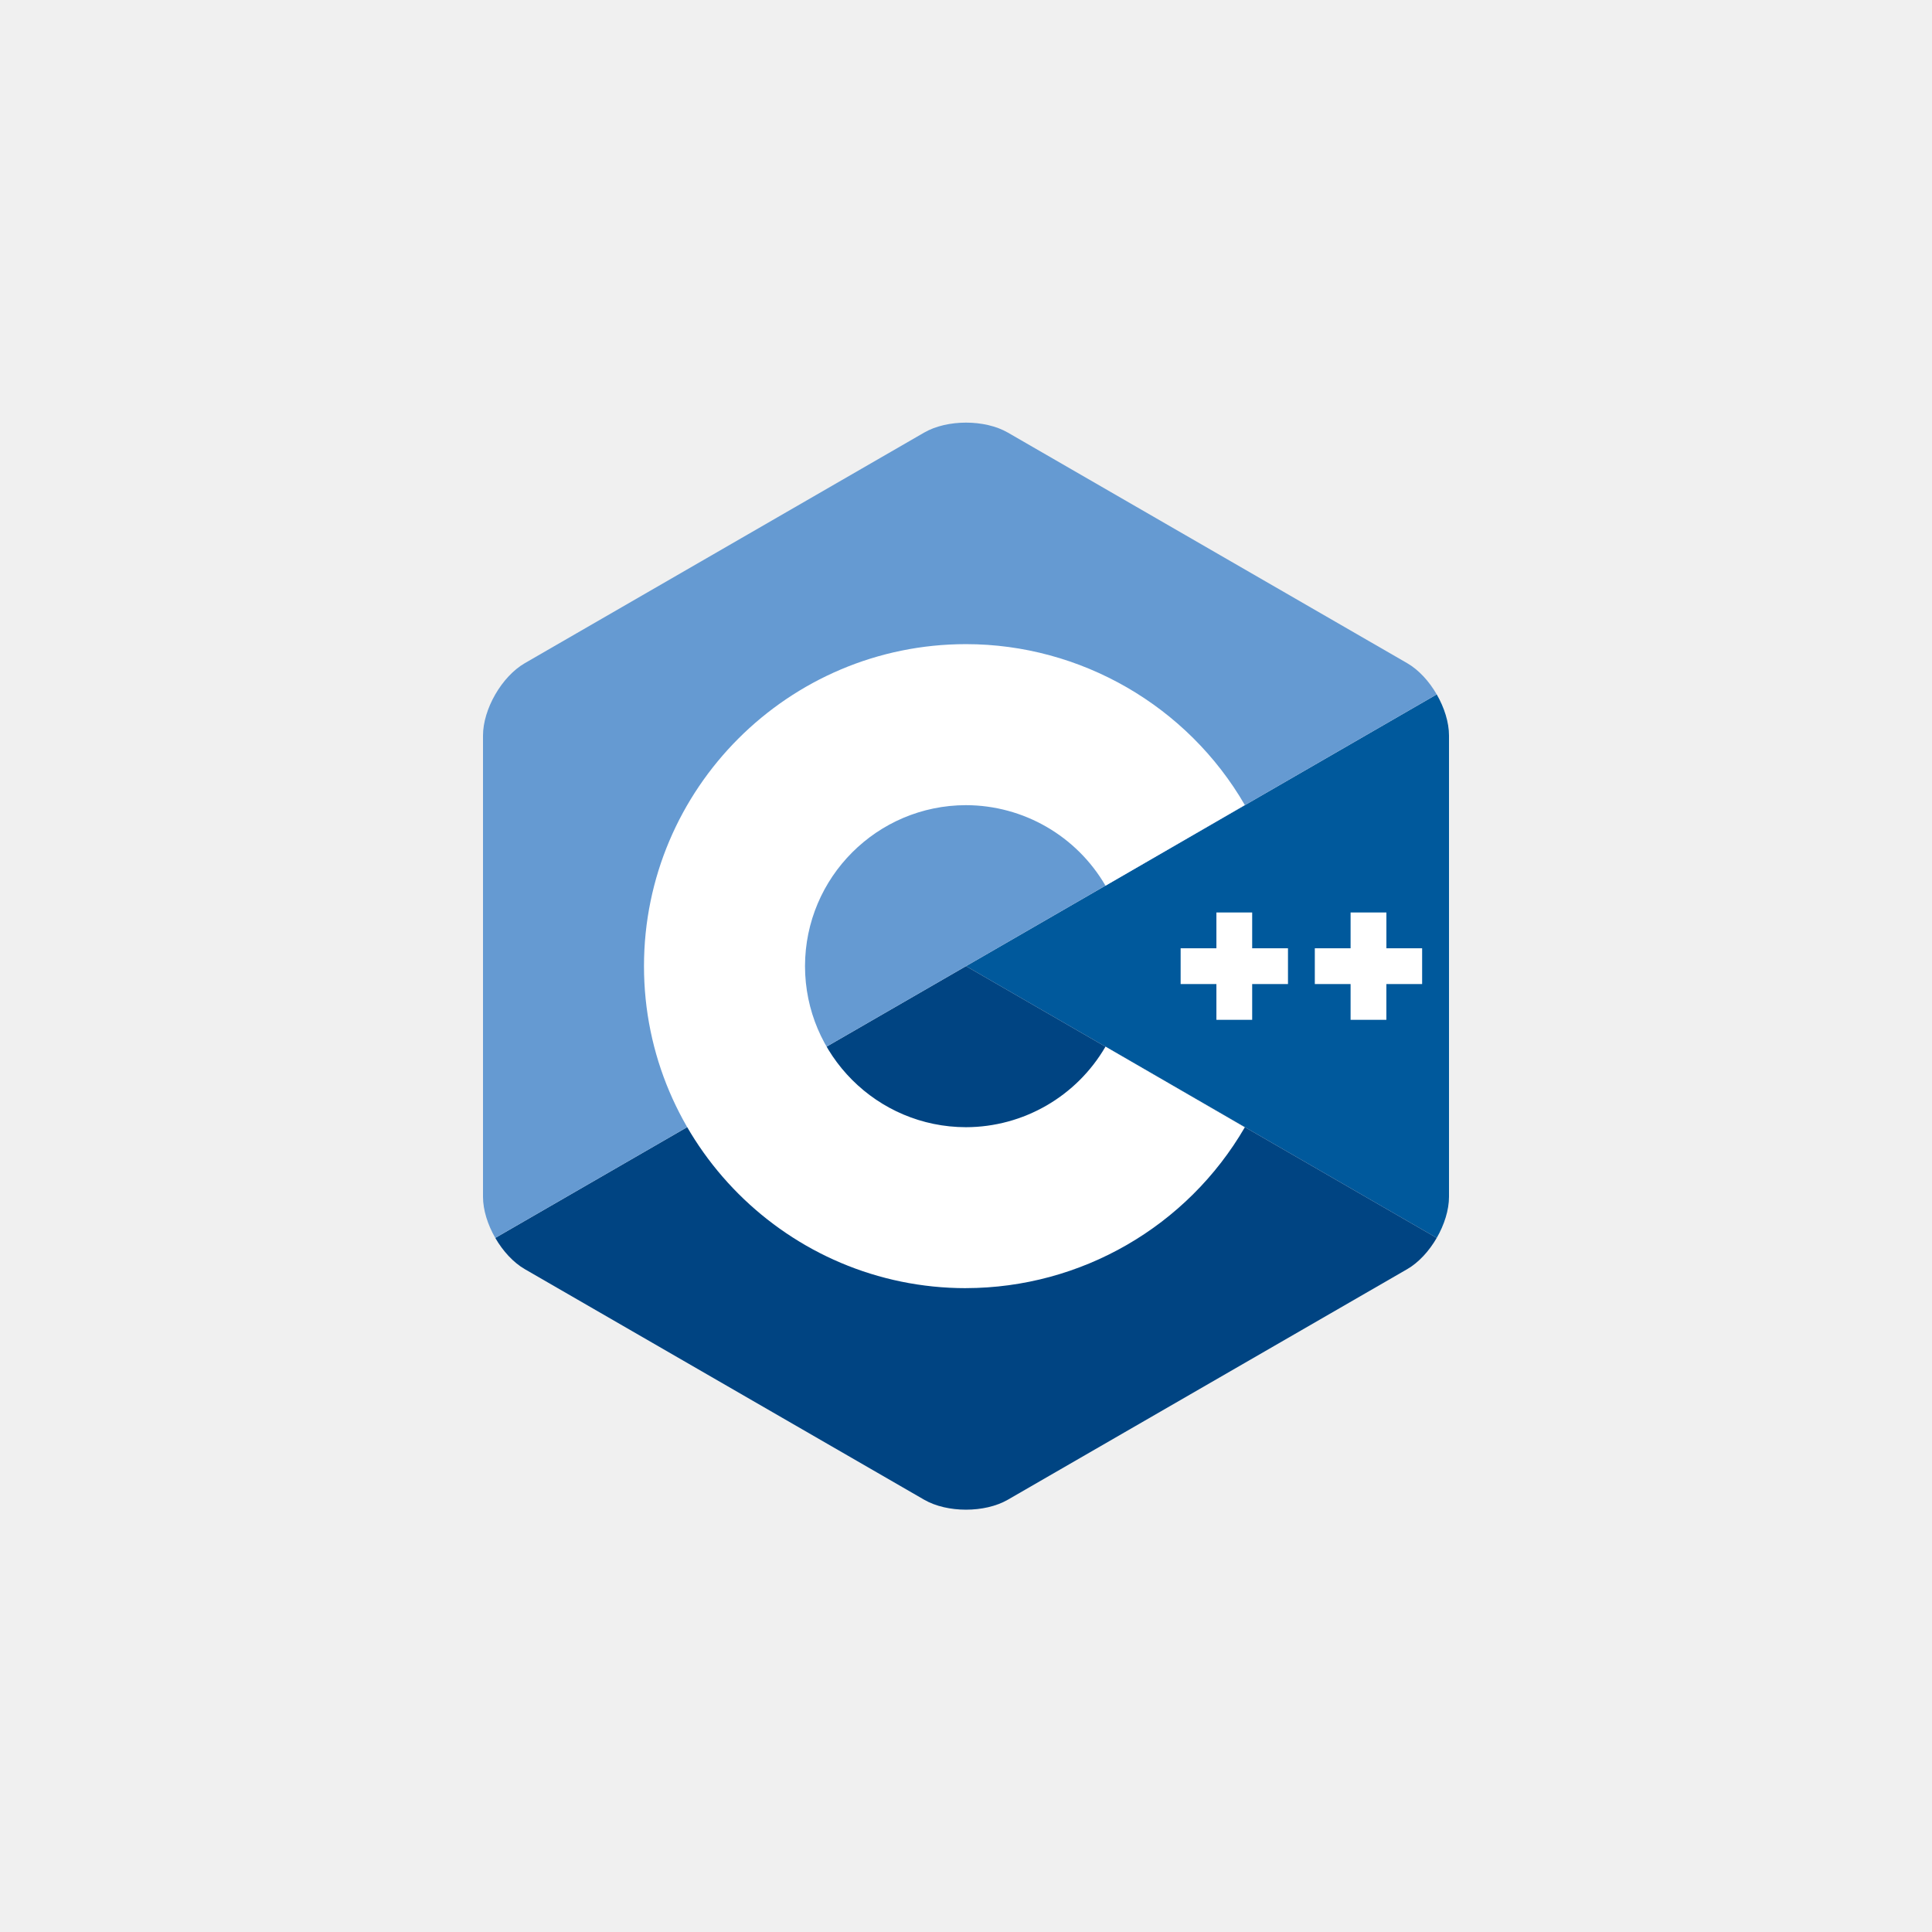
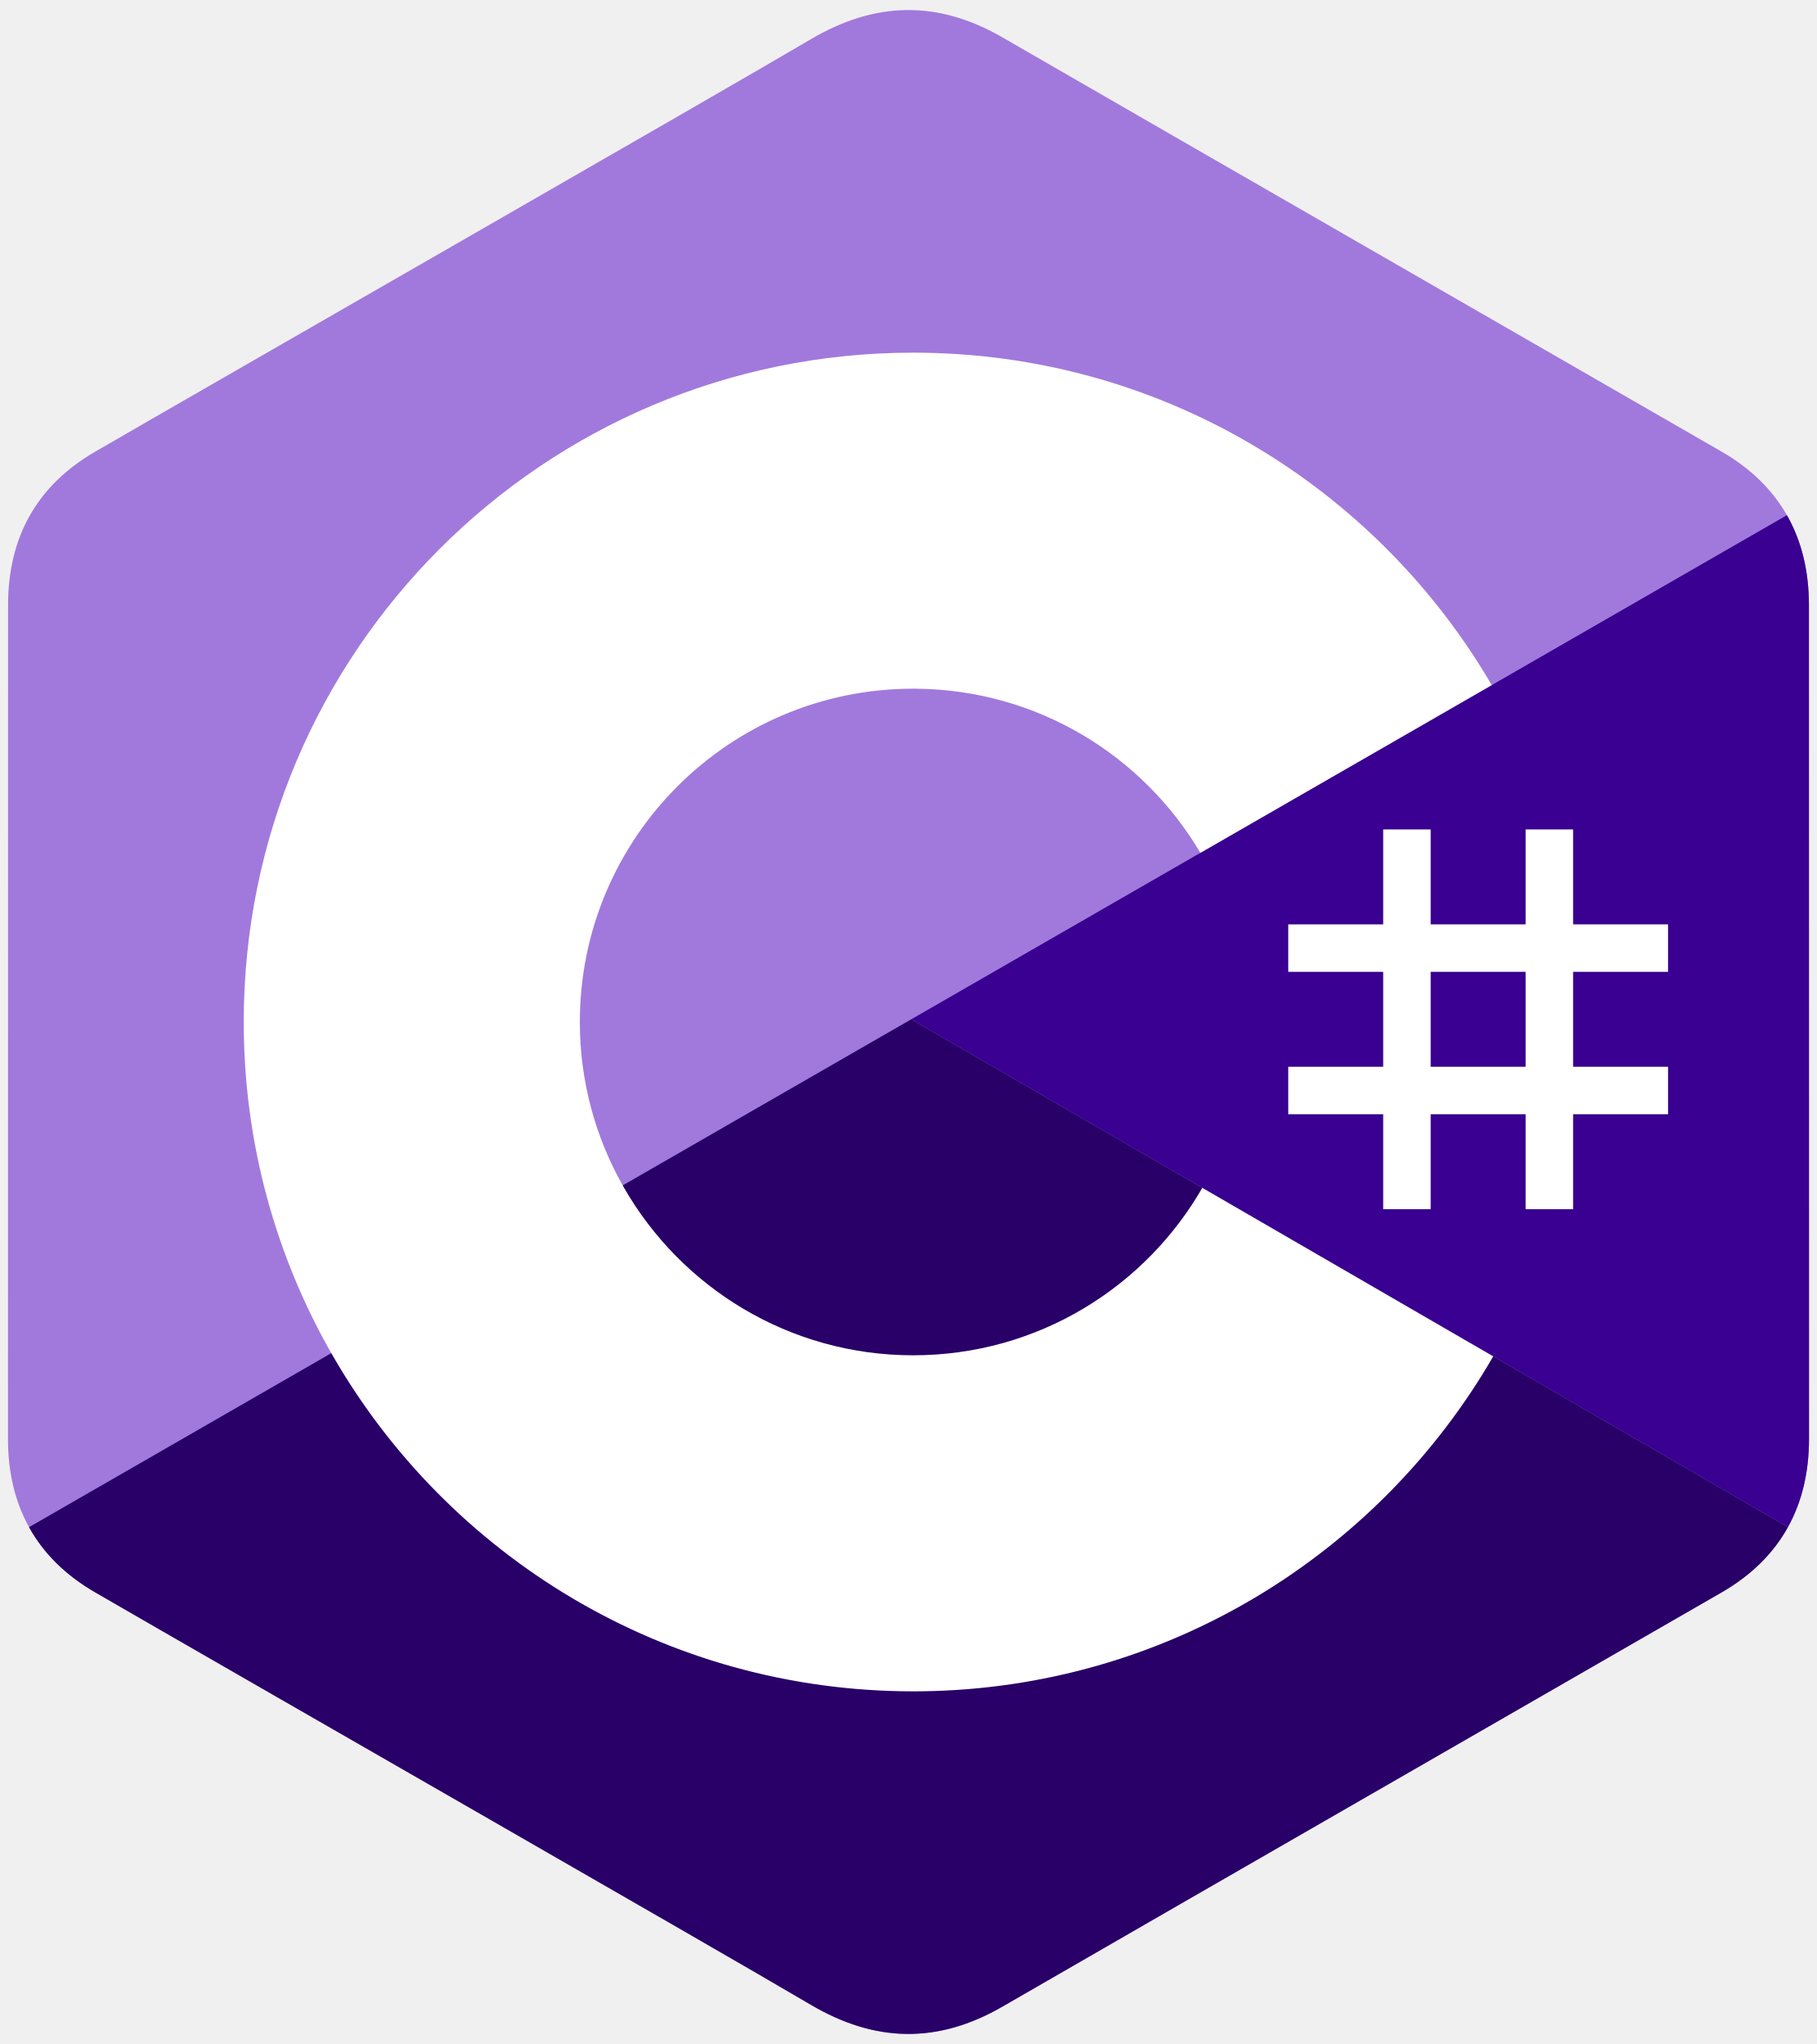
- <svg xmlns="http://www.w3.org/2000/svg" width="800px" height="800px" viewBox="0 0 64 64" fill="none">
-   <path d="M47.593 41.008c.251-.435.407-.925.407-1.365V24.367c0-.44-.156-.93-.407-1.364L32 32.005l15.593 9.003z" fill="#00599C" />
-   <path d="m33.386 49.68 13.228-7.637c.381-.22.728-.6.979-1.035L32 32.005l-15.593 9.003c.251.435.598.815.979 1.035l13.228 7.637c.762.44 2.01.44 2.772 0z" fill="#004482" />
-   <path d="M47.593 23.003c-.251-.436-.598-.815-.979-1.035L33.386 14.33c-.762-.44-2.01-.44-2.772 0l-13.228 7.638c-.762.44-1.386 1.52-1.386 2.4v15.275c0 .44.156.93.407 1.365L32 32.005l15.593-9.002z" fill="#659AD2" />
-   <path d="M32 42.672c-5.882 0-10.667-4.785-10.667-10.667S26.118 21.338 32 21.338c3.795 0 7.335 2.043 9.237 5.33l-4.616 2.672A5.356 5.356 0 0 0 32 26.672a5.34 5.34 0 0 0-5.333 5.333A5.34 5.34 0 0 0 32 37.34a5.356 5.356 0 0 0 4.621-2.669l4.616 2.671A10.705 10.705 0 0 1 32 42.671z" fill="#ffffff" />
-   <path d="M42.667 31.413H41.48v-1.186h-1.185v1.186h-1.185v1.185h1.185v1.185h1.185v-1.185h1.186v-1.185zM47.111 31.413h-1.185v-1.186H44.74v1.186h-1.185v1.185h1.185v1.185h1.185v-1.185h1.185v-1.185z" fill="#ffffff" />
+ <svg xmlns="http://www.w3.org/2000/svg" height="2500" preserveAspectRatio="xMidYMid" viewBox="0 -1.428 255.582 290.108" width="2222">
+   <path d="m255.569 84.452c-.002-4.83-1.035-9.098-3.124-12.76-2.052-3.603-5.125-6.622-9.247-9.009-34.025-19.619-68.083-39.178-102.097-58.817-9.17-5.294-18.061-5.1-27.163.27-13.543 7.986-81.348 46.833-101.553 58.536-8.321 4.818-12.37 12.19-12.372 21.771-.013 39.455 0 78.91-.013 118.365 0 4.724.991 8.91 2.988 12.517 2.053 3.711 5.169 6.813 9.386 9.254 20.206 11.703 88.02 50.547 101.56 58.536 9.106 5.373 17.997 5.565 27.17.27 34.015-19.64 68.075-39.199 102.105-58.818 4.217-2.44 7.333-5.544 9.386-9.252 1.994-3.608 2.987-7.793 2.987-12.518 0 0 0-78.889-.013-118.345" fill="#a179dc" />
+   <path d="m128.182 143.241-125.194 72.084c2.053 3.711 5.169 6.813 9.386 9.254 20.206 11.703 88.02 50.547 101.56 58.536 9.106 5.373 17.997 5.565 27.17.27 34.015-19.64 68.075-39.199 102.105-58.818 4.217-2.44 7.333-5.544 9.386-9.252z" fill="#280068" />
+   <path d="m255.569 84.452c-.002-4.83-1.035-9.098-3.124-12.76l-124.263 71.55 124.413 72.073c1.994-3.608 2.985-7.793 2.987-12.518 0 0 0-78.889-.013-118.345" fill="#390091" />
+   <g fill="#fff">
+     <path d="m201.892 116.294v13.474h13.474v-13.474h6.737v13.474h13.474v6.737h-13.474v13.473h13.474v6.737h-13.474v13.474h-6.737v-13.474h-13.474v13.474h-6.737v-13.474h-13.473v-6.737h13.473v-13.473h-13.473v-6.737h13.473v-13.474zm13.474 20.21h-13.474v13.474h13.474z" />
+     <path d="m128.457 48.626c35.144 0 65.827 19.086 82.262 47.456l-.16-.273-41.35 23.808c-8.146-13.793-23.08-23.102-40.213-23.294l-.54-.003c-26.125 0-47.305 21.18-47.305 47.305a47.08 47.08 0 0 0 6.239 23.47c8.154 14.235 23.483 23.836 41.067 23.836 17.693 0 33.109-9.723 41.221-24.11l-.197.345 41.287 23.918c-16.255 28.13-46.518 47.157-81.253 47.536l-1.058.006c-35.255 0-66.025-19.204-82.419-47.724-8.003-13.923-12.582-30.064-12.582-47.277 0-52.466 42.532-95 95-95z" />
+   </g>
</svg>
